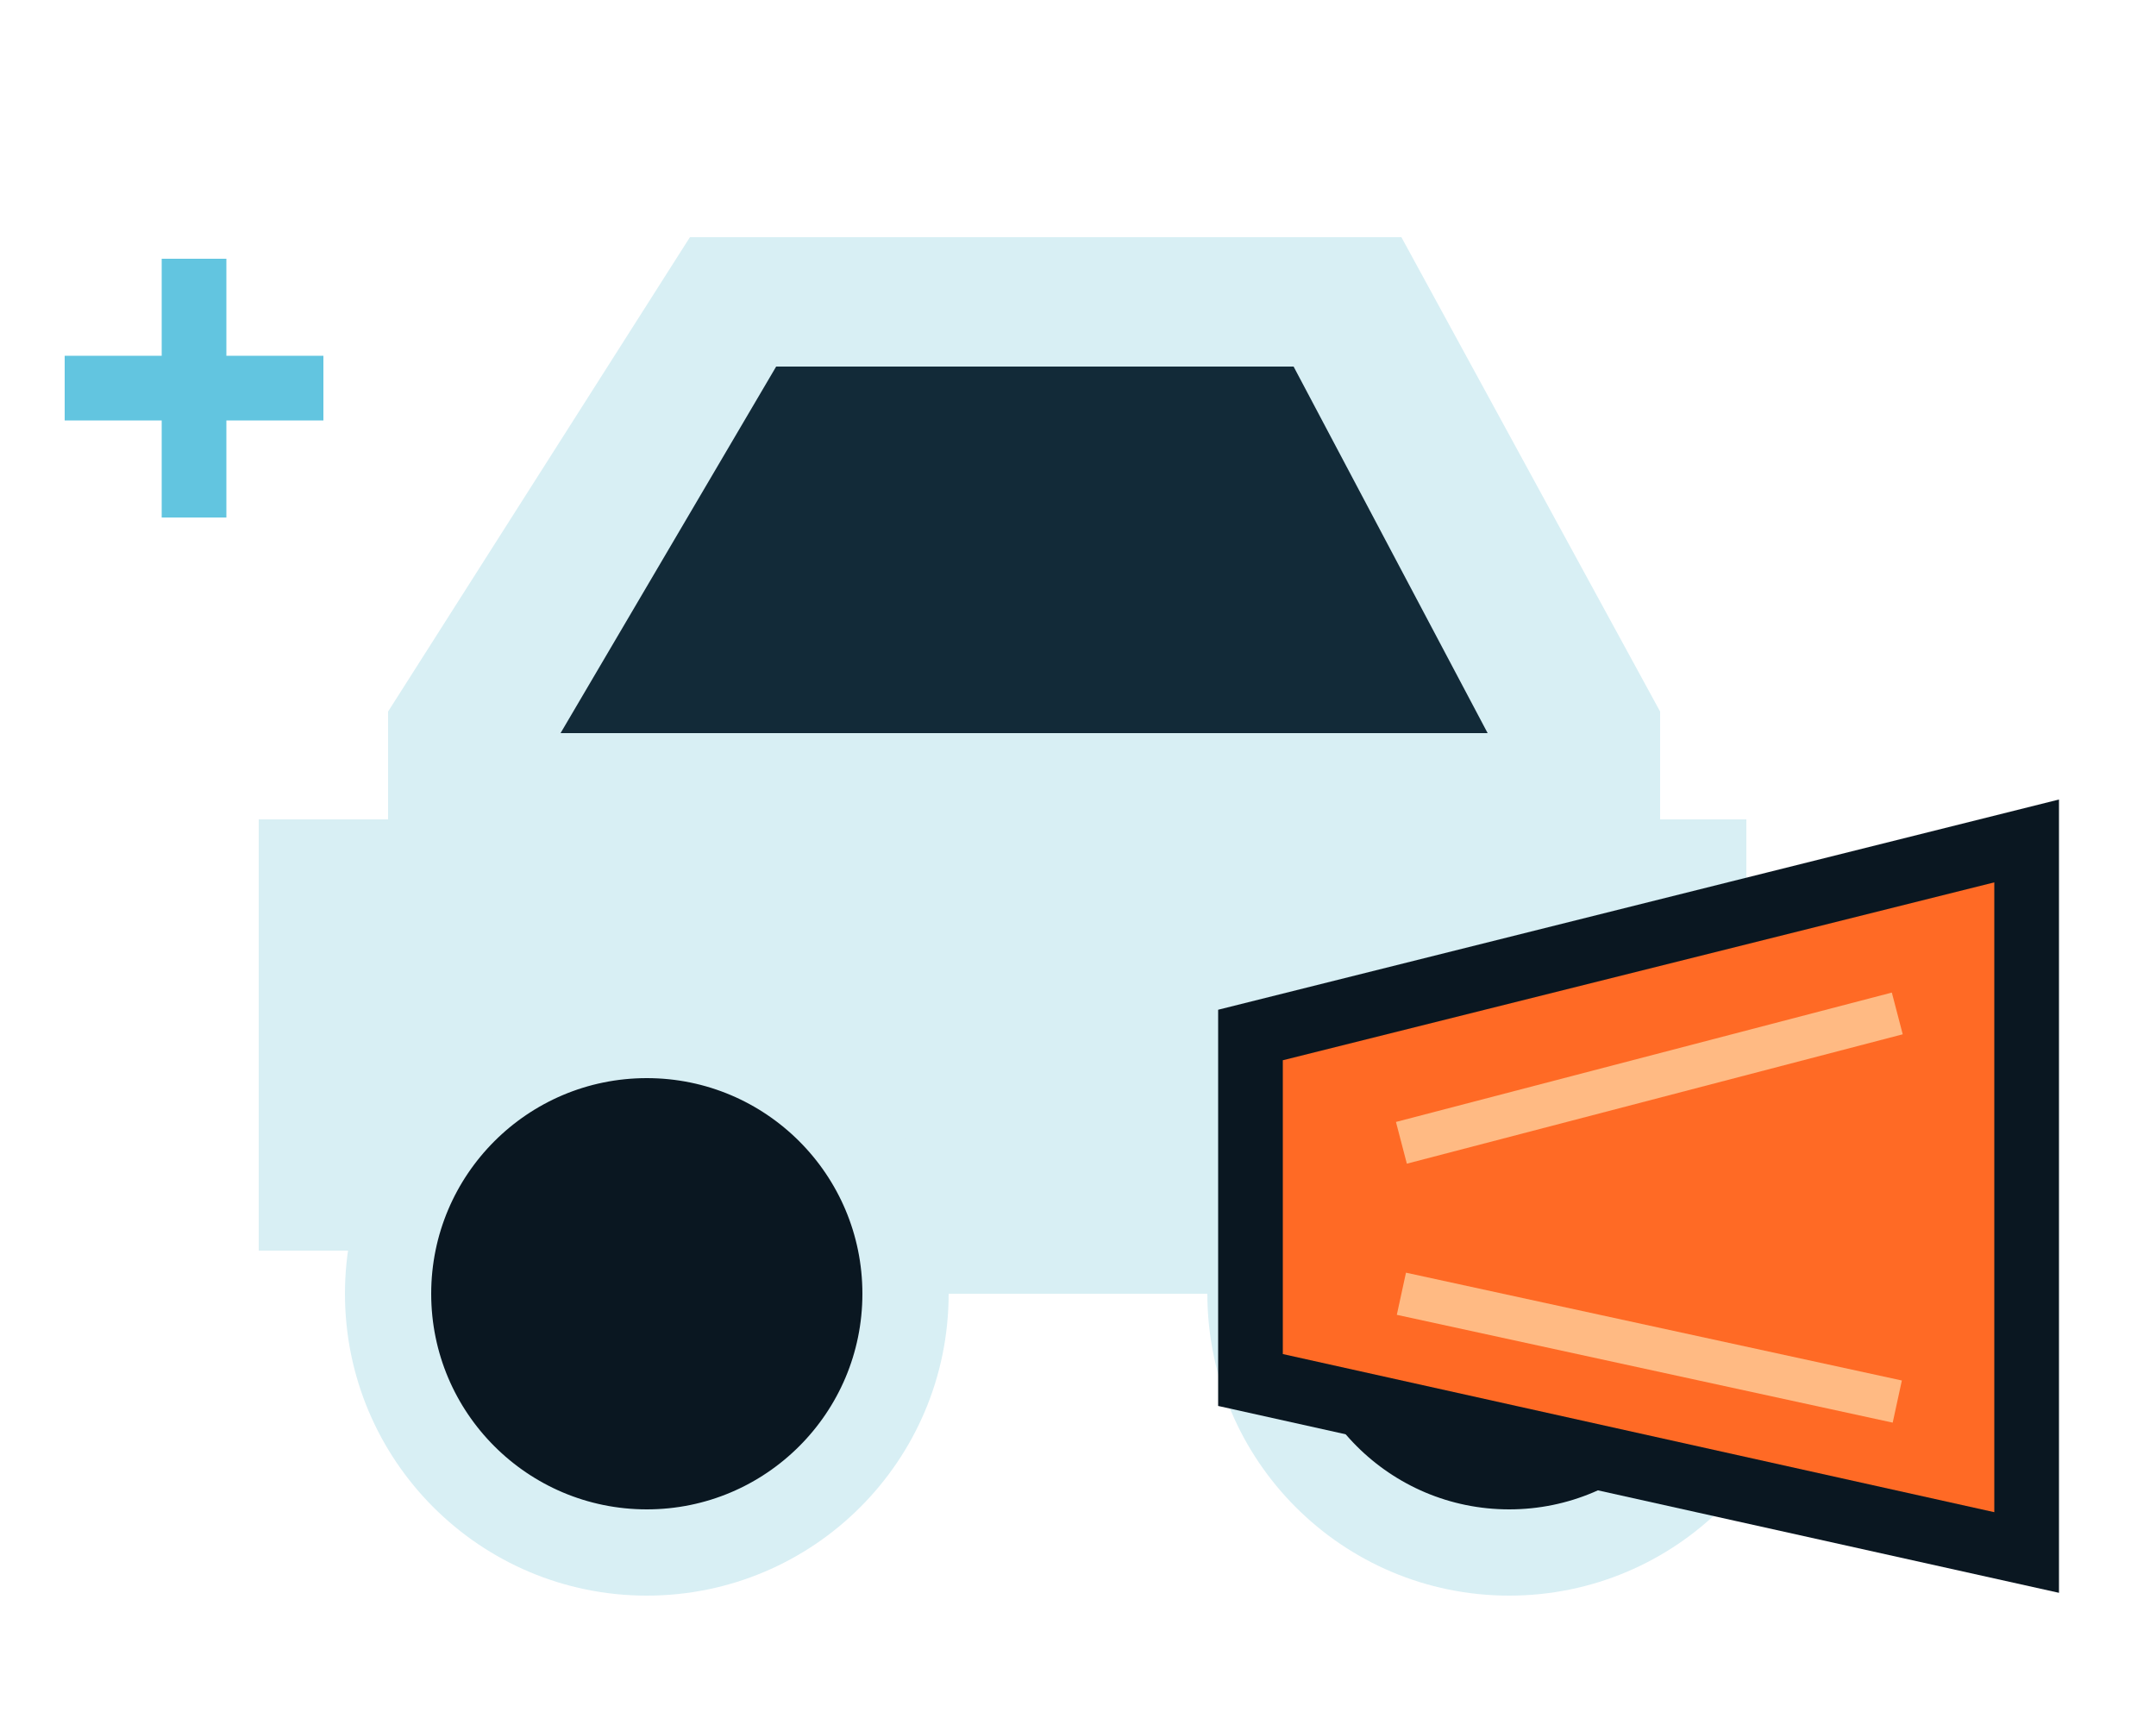
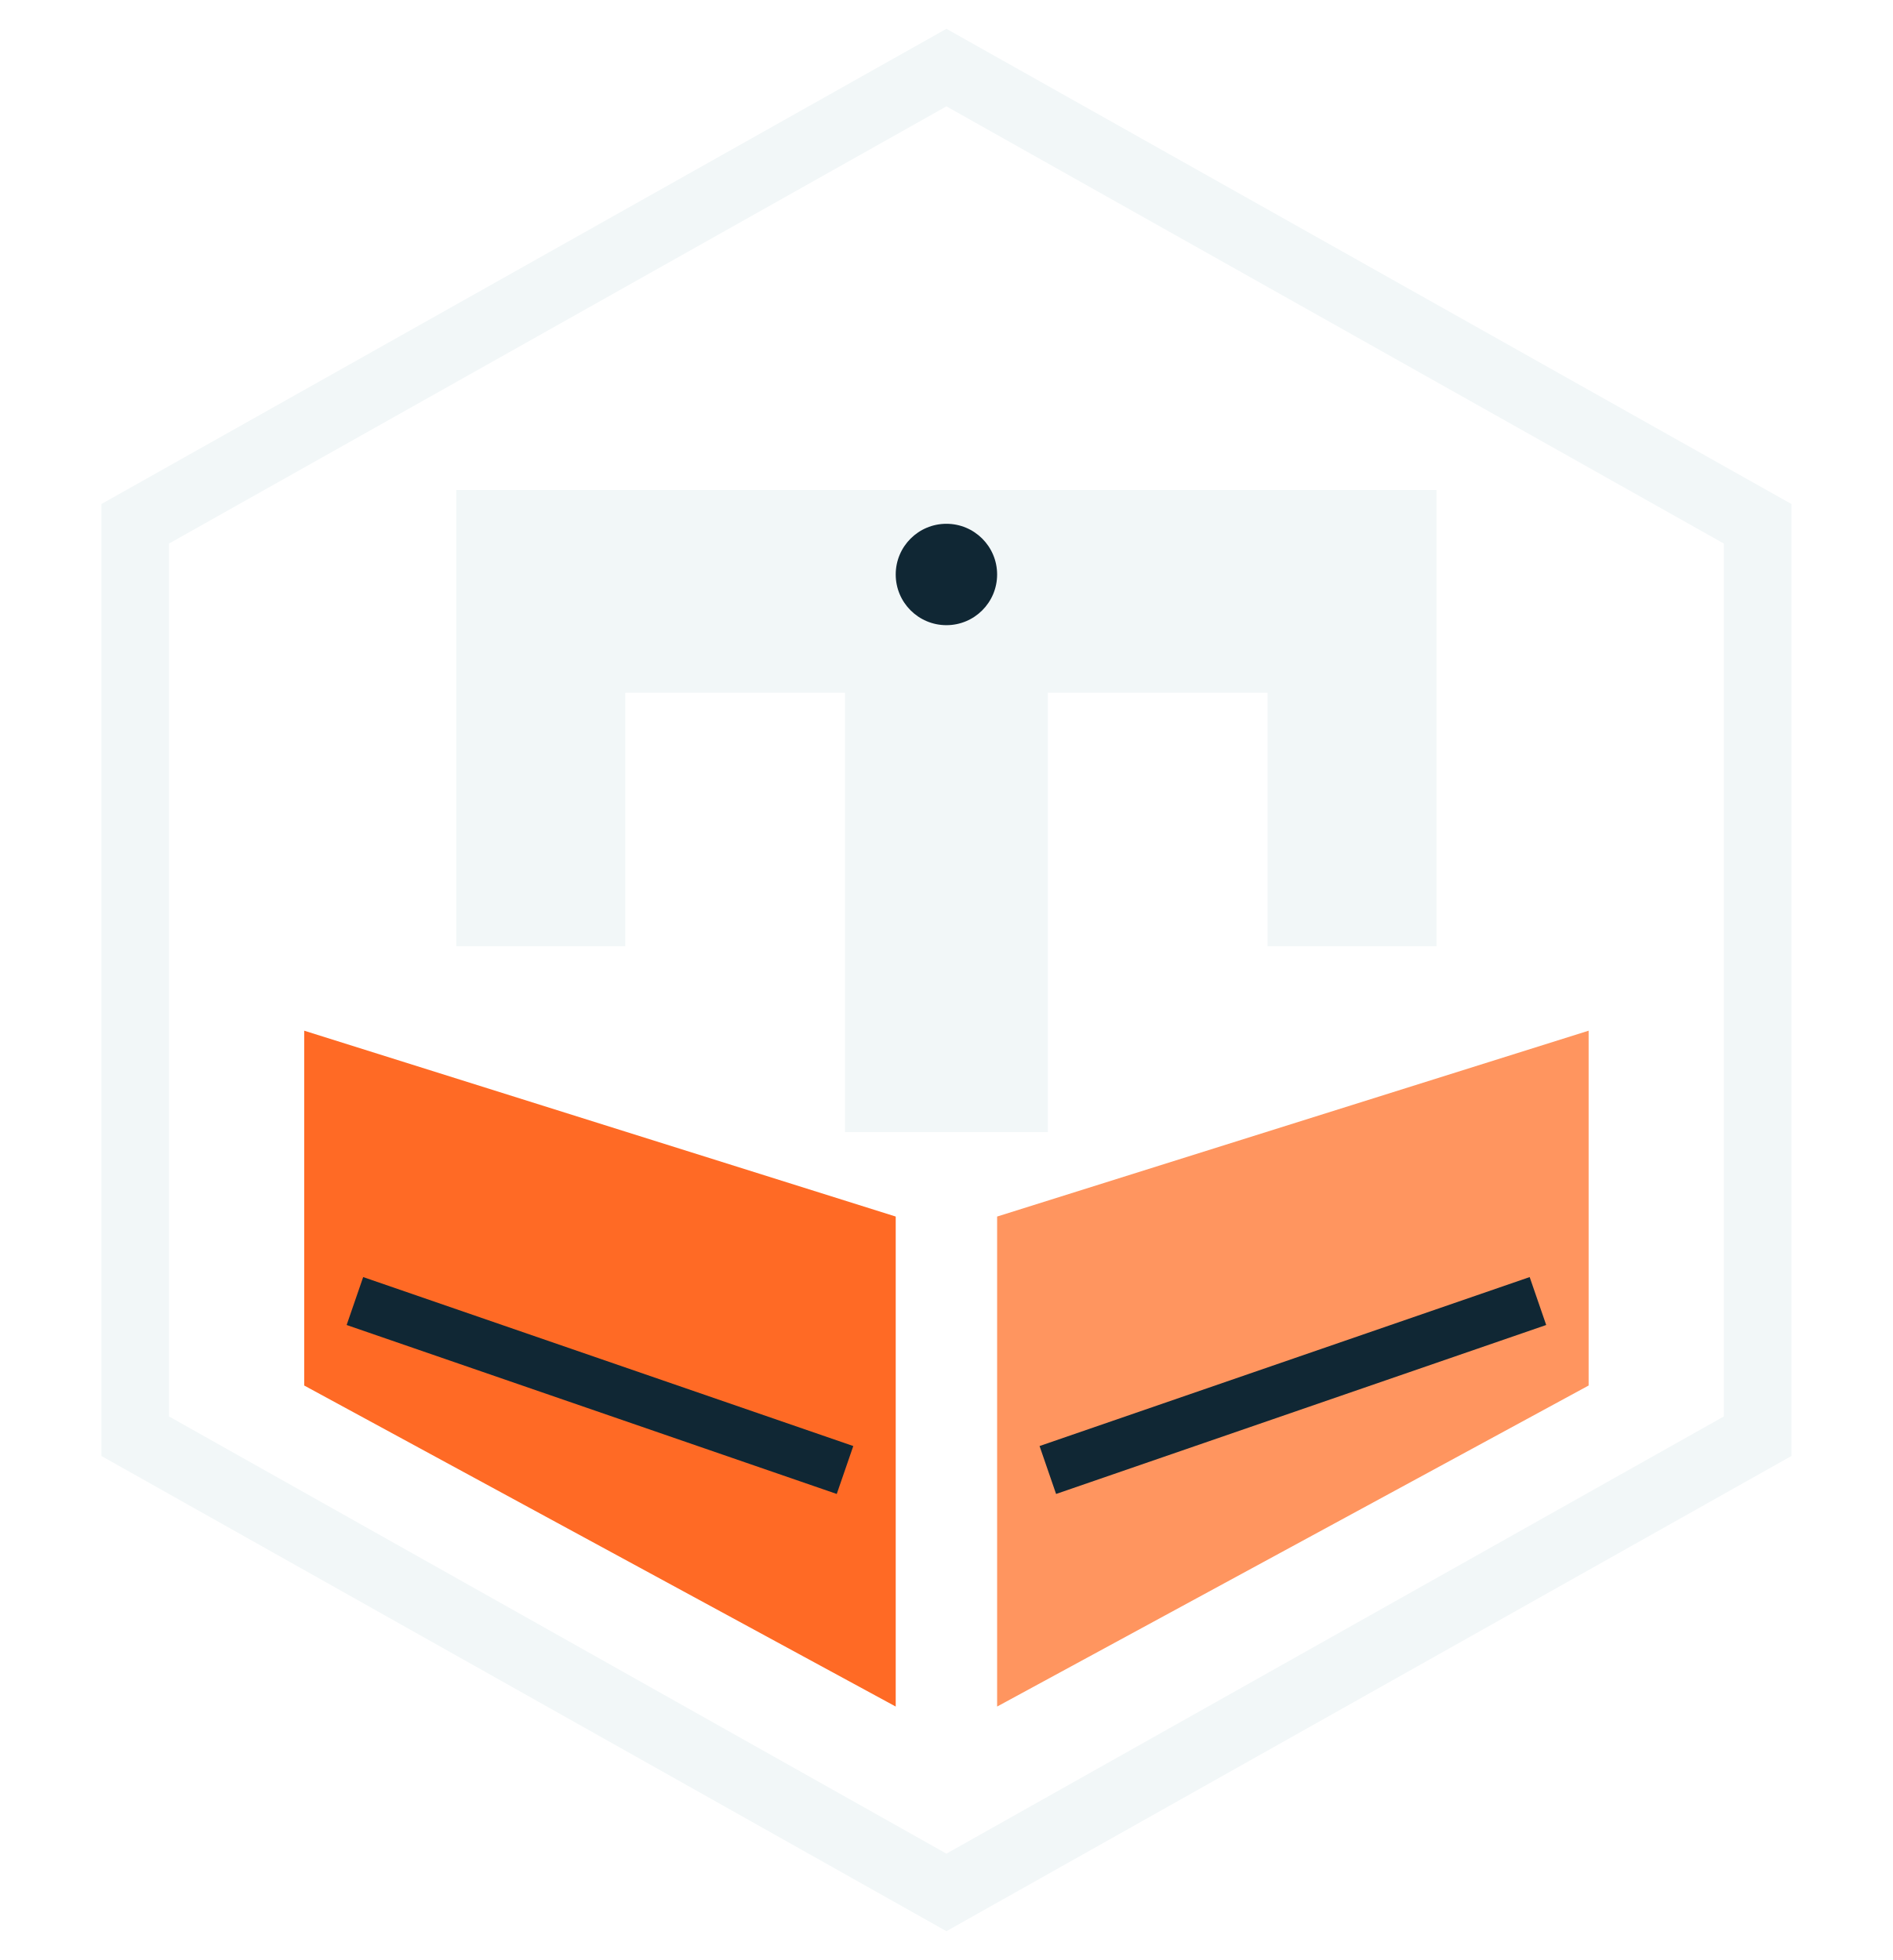
- <svg xmlns="http://www.w3.org/2000/svg" viewBox="0 0 100 80">
-   <path d="M18 33 32 11h33l12 22v27H18z" fill="#d8eff4" />
-   <path d="m36 17-10 17h43L60 17z" fill="#122a38" />
-   <path d="M12 38h69v20H12z" fill="#d8eff4" />
-   <circle cx="30" cy="60" r="12" fill="#0a1721" stroke="#d8eff4" stroke-width="4" />
-   <circle cx="70" cy="60" r="12" fill="#0a1721" stroke="#d8eff4" stroke-width="4" />
-   <path d="m58 48 36-9v33L58 64z" fill="#ff6a25" stroke="#0a1721" stroke-width="3" />
-   <path d="M65 53 88 47M65 60l23 5" stroke="#ffba83" stroke-width="2" />
-   <path d="M9 12v12M3 18h12" stroke="#62c5e0" stroke-width="3" />
+ <svg xmlns="http://www.w3.org/2000/svg" viewBox="0 0 112 116">
+   <path d="M56 4 104 31v54l-48 27L8 85V31Z" fill="none" stroke="#f2f7f8" stroke-width="4" />
+   <path d="M33 29h46v12H33zM27 29h10v27H27zM75 29h10v27H75zM50 40h12v27H50z" fill="#f2f7f8" />
+   <path d="m18 61 35 11v29L18 82Z" fill="#ff6a25" />
+   <path d="M59 72 94 61v21l-35 19Z" fill="#ff955f" />
+   <path d="m21 77 29 10M62 87l29-10" fill="none" stroke="#102734" stroke-width="3" />
+   <circle cx="56" cy="34" r="3" fill="#102734" />
</svg>
